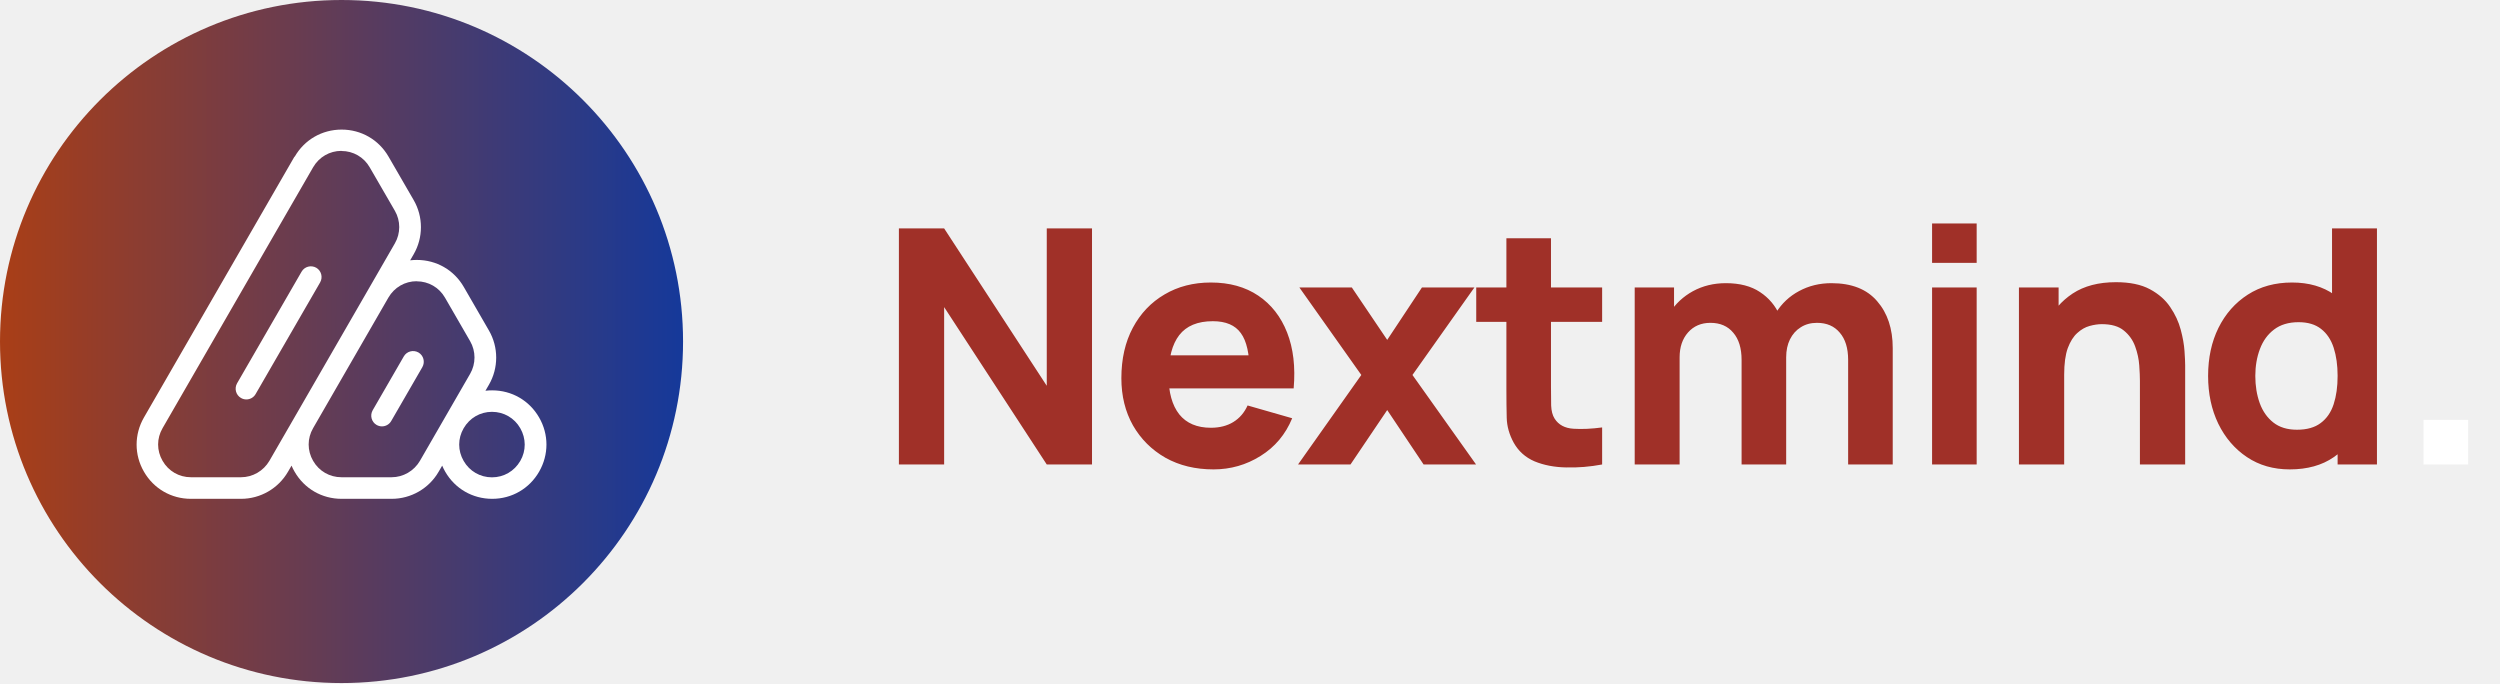
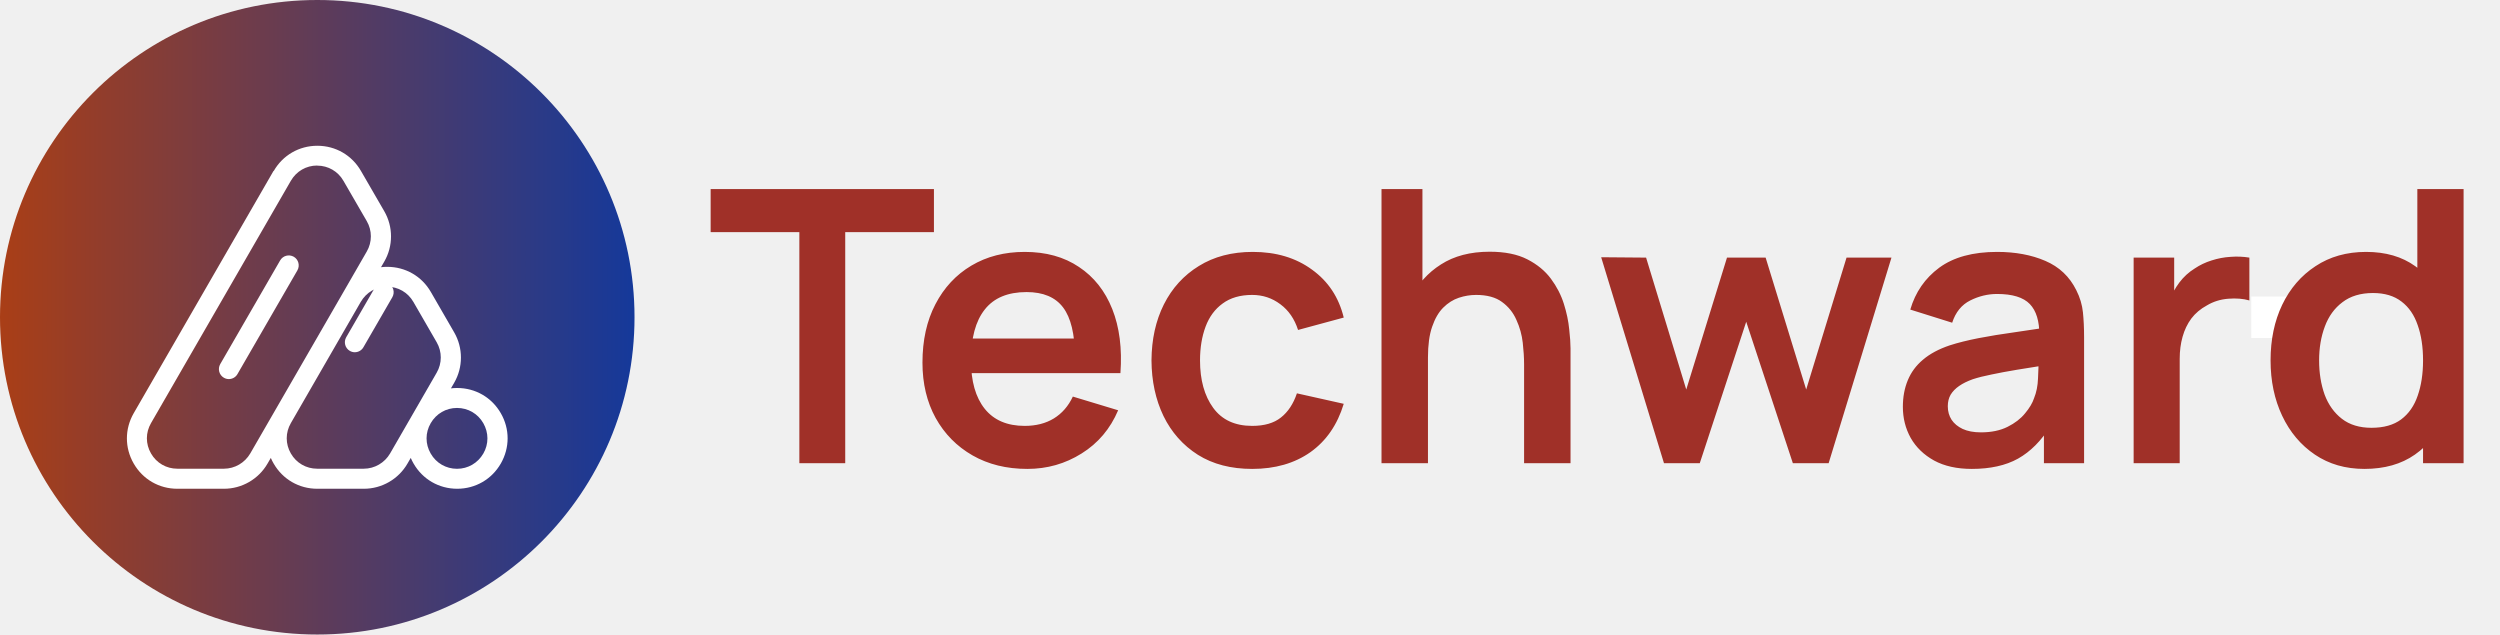
- <svg xmlns="http://www.w3.org/2000/svg" width="183" height="50" viewBox="0 0 183 50" fill="none">
-   <circle cx="25" cy="25" r="25" fill="url(#paint0_linear_117_698)" />
-   <path d="M21.555 11.466L10.536 30.561C9.821 31.804 9.821 33.291 10.536 34.527C11.251 35.77 12.537 36.514 13.973 36.514H17.646C19.061 36.514 20.376 35.756 21.084 34.527L21.341 34.084C21.405 34.234 21.477 34.384 21.563 34.527C22.277 35.77 23.564 36.514 25 36.514H28.673C30.088 36.514 31.403 35.756 32.111 34.527L32.368 34.084C32.432 34.234 32.504 34.384 32.589 34.527C33.304 35.77 34.59 36.514 36.027 36.514C37.463 36.514 38.749 35.77 39.464 34.527C40.179 33.283 40.179 31.797 39.464 30.561C38.749 29.317 37.463 28.574 36.027 28.574C35.862 28.574 35.698 28.581 35.534 28.603L35.791 28.16C36.498 26.938 36.498 25.416 35.791 24.194L33.954 21.013C33.24 19.77 31.953 19.027 30.517 19.027C30.352 19.027 30.188 19.034 30.024 19.055L30.281 18.612C30.989 17.39 30.989 15.868 30.281 14.646L28.445 11.473C27.73 10.23 26.444 9.486 25.007 9.486C23.571 9.486 22.284 10.23 21.57 11.473L21.555 11.466ZM36.012 30.146C36.877 30.146 37.656 30.596 38.085 31.347C38.514 32.097 38.521 32.99 38.085 33.741C37.649 34.491 36.877 34.941 36.012 34.941C35.148 34.941 34.369 34.491 33.94 33.741C33.504 32.99 33.504 32.097 33.94 31.347C34.376 30.596 35.148 30.146 36.012 30.146ZM30.503 20.592C31.367 20.592 32.146 21.042 32.575 21.792L34.412 24.972C34.84 25.709 34.84 26.63 34.412 27.366L30.738 33.734C30.31 34.47 29.516 34.934 28.666 34.934H24.993C24.128 34.934 23.349 34.484 22.92 33.734C22.485 32.983 22.485 32.09 22.92 31.34L28.43 21.785C28.866 21.035 29.638 20.585 30.503 20.585V20.592ZM24.993 11.052C25.858 11.052 26.637 11.502 27.065 12.252L28.902 15.425C29.331 16.161 29.331 17.083 28.902 17.819L27.065 21.006L21.555 30.554L19.719 33.734C19.29 34.47 18.497 34.934 17.646 34.934H13.973C13.109 34.934 12.33 34.484 11.901 33.734C11.465 32.983 11.465 32.09 11.901 31.34L22.92 12.245C23.356 11.495 24.128 11.044 24.993 11.044V11.052Z" fill="white" />
-   <path d="M17.639 29.131C17.761 29.203 17.896 29.239 18.032 29.239C18.304 29.239 18.568 29.096 18.711 28.846L23.435 20.67C23.649 20.292 23.52 19.813 23.149 19.598C22.77 19.384 22.291 19.513 22.077 19.884L17.353 28.06C17.139 28.438 17.267 28.917 17.639 29.131Z" fill="white" />
-   <path d="M27.565 31.104C27.687 31.175 27.823 31.211 27.959 31.211C28.23 31.211 28.494 31.068 28.637 30.818L30.917 26.873C31.131 26.494 31.003 26.016 30.631 25.801C30.252 25.587 29.774 25.716 29.559 26.087L27.28 30.032C27.065 30.411 27.194 30.89 27.565 31.104Z" fill="white" />
-   <path d="M65.799 34V16.72H69.111L76.623 28.24V16.72H79.935V34H76.623L69.111 22.48V34H65.799ZM88.828 34.36C87.5 34.36 86.328 34.076 85.312 33.508C84.304 32.932 83.512 32.144 82.936 31.144C82.368 30.136 82.084 28.984 82.084 27.688C82.084 26.272 82.364 25.04 82.924 23.992C83.484 22.944 84.256 22.132 85.24 21.556C86.224 20.972 87.356 20.68 88.636 20.68C89.996 20.68 91.152 21 92.104 21.64C93.056 22.28 93.76 23.18 94.216 24.34C94.672 25.5 94.832 26.864 94.696 28.432H91.468V27.232C91.468 25.912 91.256 24.964 90.832 24.388C90.416 23.804 89.732 23.512 88.78 23.512C87.668 23.512 86.848 23.852 86.32 24.532C85.8 25.204 85.54 26.2 85.54 27.52C85.54 28.728 85.8 29.664 86.32 30.328C86.848 30.984 87.62 31.312 88.636 31.312C89.276 31.312 89.824 31.172 90.28 30.892C90.736 30.612 91.084 30.208 91.324 29.68L94.588 30.616C94.1 31.8 93.328 32.72 92.272 33.376C91.224 34.032 90.076 34.36 88.828 34.36ZM84.532 28.432V26.008H93.124V28.432H84.532ZM95.016 34L99.648 27.448L95.112 21.04H98.952L101.544 24.88L104.088 21.04H107.928L103.392 27.448L108.048 34H104.208L101.544 30.016L98.856 34H95.016ZM117.276 34C116.38 34.168 115.5 34.24 114.636 34.216C113.78 34.2 113.012 34.052 112.332 33.772C111.66 33.484 111.148 33.024 110.796 32.392C110.476 31.8 110.308 31.2 110.292 30.592C110.276 29.976 110.268 29.28 110.268 28.504V17.44H113.532V28.312C113.532 28.816 113.536 29.272 113.544 29.68C113.56 30.08 113.644 30.4 113.796 30.64C114.084 31.096 114.544 31.344 115.176 31.384C115.808 31.424 116.508 31.392 117.276 31.288V34ZM108.06 23.56V21.04H117.276V23.56H108.06ZM135.284 34V26.344C135.284 25.488 135.08 24.824 134.672 24.352C134.272 23.872 133.716 23.632 133.004 23.632C132.548 23.632 132.152 23.74 131.816 23.956C131.48 24.164 131.216 24.46 131.024 24.844C130.84 25.22 130.748 25.656 130.748 26.152L129.38 25.24C129.38 24.352 129.588 23.568 130.004 22.888C130.428 22.208 130.992 21.68 131.696 21.304C132.408 20.92 133.196 20.728 134.06 20.728C135.54 20.728 136.656 21.168 137.408 22.048C138.168 22.92 138.548 24.064 138.548 25.48V34H135.284ZM119.66 34V21.04H122.54V25.336H122.948V34H119.66ZM127.484 34V26.344C127.484 25.488 127.28 24.824 126.872 24.352C126.472 23.872 125.916 23.632 125.204 23.632C124.524 23.632 123.976 23.868 123.56 24.34C123.152 24.804 122.948 25.408 122.948 26.152L121.58 25.192C121.58 24.344 121.792 23.584 122.216 22.912C122.64 22.24 123.208 21.708 123.92 21.316C124.64 20.924 125.444 20.728 126.332 20.728C127.348 20.728 128.18 20.944 128.828 21.376C129.484 21.808 129.968 22.384 130.28 23.104C130.592 23.824 130.748 24.616 130.748 25.48V34H127.484ZM141.428 19.24V16.36H144.692V19.24H141.428ZM141.428 34V21.04H144.692V34H141.428ZM156.642 34V27.88C156.642 27.584 156.626 27.208 156.594 26.752C156.562 26.288 156.462 25.824 156.294 25.36C156.126 24.896 155.85 24.508 155.466 24.196C155.09 23.884 154.554 23.728 153.858 23.728C153.578 23.728 153.278 23.772 152.958 23.86C152.638 23.948 152.338 24.12 152.058 24.376C151.778 24.624 151.546 24.992 151.362 25.48C151.186 25.968 151.098 26.616 151.098 27.424L149.226 26.536C149.226 25.512 149.434 24.552 149.85 23.656C150.266 22.76 150.89 22.036 151.722 21.484C152.562 20.932 153.618 20.656 154.89 20.656C155.906 20.656 156.734 20.828 157.374 21.172C158.014 21.516 158.51 21.952 158.862 22.48C159.222 23.008 159.478 23.56 159.63 24.136C159.782 24.704 159.874 25.224 159.906 25.696C159.938 26.168 159.954 26.512 159.954 26.728V34H156.642ZM147.786 34V21.04H150.69V25.336H151.098V34H147.786ZM167.609 34.36C166.417 34.36 165.373 34.06 164.477 33.46C163.581 32.86 162.881 32.044 162.377 31.012C161.881 29.98 161.633 28.816 161.633 27.52C161.633 26.2 161.885 25.028 162.389 24.004C162.901 22.972 163.617 22.16 164.537 21.568C165.457 20.976 166.537 20.68 167.777 20.68C169.009 20.68 170.045 20.98 170.885 21.58C171.725 22.18 172.361 22.996 172.793 24.028C173.225 25.06 173.441 26.224 173.441 27.52C173.441 28.816 173.221 29.98 172.781 31.012C172.349 32.044 171.701 32.86 170.837 33.46C169.973 34.06 168.897 34.36 167.609 34.36ZM168.137 31.456C168.865 31.456 169.445 31.292 169.877 30.964C170.317 30.636 170.633 30.176 170.825 29.584C171.017 28.992 171.113 28.304 171.113 27.52C171.113 26.736 171.017 26.048 170.825 25.456C170.633 24.864 170.325 24.404 169.901 24.076C169.485 23.748 168.937 23.584 168.257 23.584C167.529 23.584 166.929 23.764 166.457 24.124C165.993 24.476 165.649 24.952 165.425 25.552C165.201 26.144 165.089 26.8 165.089 27.52C165.089 28.248 165.197 28.912 165.413 29.512C165.629 30.104 165.961 30.576 166.409 30.928C166.857 31.28 167.433 31.456 168.137 31.456ZM171.113 34V25.12H170.705V16.72H173.993V34H171.113Z" fill="#A03028" />
-   <path d="M177.401 34V30.736H180.665V34H177.401Z" fill="white" />
+ <svg xmlns="http://www.w3.org/2000/svg" width="197" height="50" viewBox="0 0 197 50" fill="none">
+   <path d="M25 50C38.807 50 50 38.807 50 25C50 11.193 38.807 0 25 0C11.193 0 0 11.193 0 25C0 38.807 11.193 50 25 50Z" fill="url(#paint0_linear_40_21)" />
+   <path d="M21.555 13.466L10.536 32.561C9.821 33.804 9.821 35.291 10.536 36.527C11.251 37.77 12.537 38.514 13.973 38.514H17.646C19.061 38.514 20.376 37.756 21.084 36.527L21.341 36.084C21.405 36.234 21.477 36.384 21.563 36.527C22.277 37.77 23.564 38.514 25 38.514H28.673C30.088 38.514 31.403 37.756 32.111 36.527L32.368 36.084C32.432 36.234 32.504 36.384 32.589 36.527C33.304 37.77 34.59 38.514 36.027 38.514C37.463 38.514 38.749 37.77 39.464 36.527C40.179 35.283 40.179 33.797 39.464 32.561C38.749 31.317 37.463 30.574 36.027 30.574C35.862 30.574 35.698 30.581 35.534 30.603L35.791 30.16C36.498 28.938 36.498 27.415 35.791 26.193L33.954 23.013C33.24 21.77 31.953 21.027 30.517 21.027C30.352 21.027 30.188 21.034 30.024 21.055L30.281 20.612C30.989 19.39 30.989 17.868 30.281 16.646L28.445 13.473C27.73 12.23 26.444 11.486 25.007 11.486C23.571 11.486 22.284 12.23 21.57 13.473L21.555 13.466ZM36.012 32.146C36.877 32.146 37.656 32.596 38.085 33.347C38.514 34.097 38.521 34.99 38.085 35.741C37.649 36.491 36.877 36.941 36.012 36.941C35.148 36.941 34.369 36.491 33.94 35.741C33.504 34.99 33.504 34.097 33.94 33.347C34.376 32.596 35.148 32.146 36.012 32.146ZM30.503 22.592C31.367 22.592 32.146 23.042 32.575 23.792L34.412 26.972C34.84 27.708 34.84 28.63 34.412 29.366L30.738 35.734C30.31 36.47 29.516 36.934 28.666 36.934H24.993C24.128 36.934 23.349 36.484 22.92 35.734C22.485 34.983 22.485 34.09 22.92 33.34L28.43 23.785C28.866 23.035 29.638 22.584 30.503 22.584V22.592ZM24.993 13.051C25.858 13.051 26.637 13.502 27.065 14.252L28.902 17.425C29.331 18.161 29.331 19.083 28.902 19.819L27.065 23.006L21.555 32.553L19.719 35.734C19.29 36.47 18.497 36.934 17.646 36.934H13.973C13.109 36.934 12.33 36.484 11.901 35.734C11.465 34.983 11.465 34.09 11.901 33.34L22.92 14.245C23.356 13.494 24.128 13.044 24.993 13.044V13.051Z" fill="white" />
+   <path d="M17.64 29.765C17.761 29.836 17.897 29.872 18.033 29.872C18.304 29.872 18.569 29.729 18.712 29.479L23.435 21.304C23.65 20.925 23.521 20.446 23.149 20.232C22.771 20.017 22.292 20.146 22.078 20.517L17.354 28.693C17.139 29.072 17.268 29.55 17.64 29.765Z" fill="white" />
+   <path d="M27.565 27.649C27.687 27.721 27.823 27.757 27.959 27.757C28.23 27.757 28.494 27.614 28.637 27.364L30.917 23.419C31.131 23.04 31.003 22.561 30.631 22.347C30.252 22.133 29.774 22.261 29.559 22.633L27.28 26.578C27.065 26.956 27.194 27.435 27.565 27.649Z" fill="white" />
+   <path d="M177.4 26.632V23.368H180.664V26.632H177.4Z" fill="white" />
+   <path d="M62.989 36.5V18.29H55.999V14.9H73.594V18.29H66.604V36.5H62.989ZM80.955 36.95C79.315 36.95 77.875 36.595 76.635 35.885C75.395 35.175 74.425 34.19 73.725 32.93C73.035 31.67 72.69 30.22 72.69 28.58C72.69 26.81 73.03 25.275 73.71 23.975C74.39 22.665 75.335 21.65 76.545 20.93C77.755 20.21 79.155 19.85 80.745 19.85C82.425 19.85 83.85 20.245 85.02 21.035C86.2 21.815 87.075 22.92 87.645 24.35C88.215 25.78 88.43 27.465 88.29 29.405H84.705V28.085C84.695 26.325 84.385 25.04 83.775 24.23C83.165 23.42 82.205 23.015 80.895 23.015C79.415 23.015 78.315 23.475 77.595 24.395C76.875 25.305 76.515 26.64 76.515 28.4C76.515 30.04 76.875 31.31 77.595 32.21C78.315 33.11 79.365 33.56 80.745 33.56C81.635 33.56 82.4 33.365 83.04 32.975C83.69 32.575 84.19 32 84.54 31.25L88.11 32.33C87.49 33.79 86.53 34.925 85.23 35.735C83.94 36.545 82.515 36.95 80.955 36.95ZM75.375 29.405V26.675H86.52V29.405H75.375ZM98.672 36.95C97.002 36.95 95.577 36.58 94.397 35.84C93.217 35.09 92.312 34.07 91.682 32.78C91.062 31.49 90.747 30.03 90.737 28.4C90.747 26.74 91.072 25.27 91.712 23.99C92.362 22.7 93.282 21.69 94.472 20.96C95.662 20.22 97.077 19.85 98.717 19.85C100.557 19.85 102.112 20.315 103.382 21.245C104.662 22.165 105.497 23.425 105.887 25.025L102.287 26C102.007 25.13 101.542 24.455 100.892 23.975C100.242 23.485 99.502 23.24 98.672 23.24C97.732 23.24 96.957 23.465 96.347 23.915C95.737 24.355 95.287 24.965 94.997 25.745C94.707 26.525 94.562 27.41 94.562 28.4C94.562 29.94 94.907 31.185 95.597 32.135C96.287 33.085 97.312 33.56 98.672 33.56C99.632 33.56 100.387 33.34 100.937 32.9C101.497 32.46 101.917 31.825 102.197 30.995L105.887 31.82C105.387 33.47 104.512 34.74 103.262 35.63C102.012 36.51 100.482 36.95 98.672 36.95ZM120.098 36.5V28.7C120.098 28.19 120.063 27.625 119.993 27.005C119.923 26.385 119.758 25.79 119.498 25.22C119.248 24.64 118.868 24.165 118.358 23.795C117.858 23.425 117.178 23.24 116.318 23.24C115.858 23.24 115.403 23.315 114.953 23.465C114.503 23.615 114.093 23.875 113.723 24.245C113.363 24.605 113.073 25.105 112.853 25.745C112.633 26.375 112.523 27.185 112.523 28.175L110.378 27.26C110.378 25.88 110.643 24.63 111.173 23.51C111.713 22.39 112.503 21.5 113.543 20.84C114.583 20.17 115.863 19.835 117.383 19.835C118.583 19.835 119.573 20.035 120.353 20.435C121.133 20.835 121.753 21.345 122.213 21.965C122.673 22.585 123.013 23.245 123.233 23.945C123.453 24.645 123.593 25.31 123.653 25.94C123.723 26.56 123.758 27.065 123.758 27.455V36.5H120.098ZM108.863 36.5V14.9H112.088V26.27H112.523V36.5H108.863ZM131.122 36.5L126.172 20.27L129.712 20.3L132.877 30.695L136.087 20.3H139.132L142.327 30.695L145.507 20.3H149.047L144.097 36.5H141.277L137.602 25.355L133.942 36.5H131.122ZM155.376 36.95C154.206 36.95 153.216 36.73 152.406 36.29C151.596 35.84 150.981 35.245 150.561 34.505C150.151 33.765 149.946 32.95 149.946 32.06C149.946 31.28 150.076 30.58 150.336 29.96C150.596 29.33 150.996 28.79 151.536 28.34C152.076 27.88 152.776 27.505 153.636 27.215C154.286 27.005 155.046 26.815 155.916 26.645C156.796 26.475 157.746 26.32 158.766 26.18C159.796 26.03 160.871 25.87 161.991 25.7L160.701 26.435C160.711 25.315 160.461 24.49 159.951 23.96C159.441 23.43 158.581 23.165 157.371 23.165C156.641 23.165 155.936 23.335 155.256 23.675C154.576 24.015 154.101 24.6 153.831 25.43L150.531 24.395C150.931 23.025 151.691 21.925 152.811 21.095C153.941 20.265 155.461 19.85 157.371 19.85C158.811 19.85 160.076 20.085 161.166 20.555C162.266 21.025 163.081 21.795 163.611 22.865C163.901 23.435 164.076 24.02 164.136 24.62C164.196 25.21 164.226 25.855 164.226 26.555V36.5H161.061V32.99L161.586 33.56C160.856 34.73 160.001 35.59 159.021 36.14C158.051 36.68 156.836 36.95 155.376 36.95ZM156.096 34.07C156.916 34.07 157.616 33.925 158.196 33.635C158.776 33.345 159.236 32.99 159.576 32.57C159.926 32.15 160.161 31.755 160.281 31.385C160.471 30.925 160.576 30.4 160.596 29.81C160.626 29.21 160.641 28.725 160.641 28.355L161.751 28.685C160.661 28.855 159.726 29.005 158.946 29.135C158.166 29.265 157.496 29.39 156.936 29.51C156.376 29.62 155.881 29.745 155.451 29.885C155.031 30.035 154.676 30.21 154.386 30.41C154.096 30.61 153.871 30.84 153.711 31.1C153.561 31.36 153.486 31.665 153.486 32.015C153.486 32.415 153.586 32.77 153.786 33.08C153.986 33.38 154.276 33.62 154.656 33.8C155.046 33.98 155.526 34.07 156.096 34.07ZM168.131 36.5V20.3H171.326V24.245L170.936 23.735C171.136 23.195 171.401 22.705 171.731 22.265C172.071 21.815 172.476 21.445 172.946 21.155C173.346 20.885 173.786 20.675 174.266 20.525C174.756 20.365 175.256 20.27 175.766 20.24C176.276 20.2 176.771 20.22 177.251 20.3V23.675C176.771 23.535 176.216 23.49 175.586 23.54C174.966 23.59 174.406 23.765 173.906 24.065C173.406 24.335 172.996 24.68 172.676 25.1C172.366 25.52 172.136 26 171.986 26.54C171.836 27.07 171.761 27.645 171.761 28.265V36.5H168.131ZM186.316 36.95C184.826 36.95 183.526 36.575 182.416 35.825C181.306 35.075 180.446 34.055 179.836 32.765C179.226 31.475 178.921 30.02 178.921 28.4C178.921 26.76 179.226 25.3 179.836 24.02C180.456 22.73 181.331 21.715 182.461 20.975C183.591 20.225 184.921 19.85 186.451 19.85C187.991 19.85 189.281 20.225 190.321 20.975C191.371 21.715 192.166 22.73 192.706 24.02C193.246 25.31 193.516 26.77 193.516 28.4C193.516 30.01 193.246 31.465 192.706 32.765C192.166 34.055 191.361 35.075 190.291 35.825C189.221 36.575 187.896 36.95 186.316 36.95ZM186.871 33.71C187.841 33.71 188.621 33.49 189.211 33.05C189.811 32.6 190.246 31.975 190.516 31.175C190.796 30.375 190.936 29.45 190.936 28.4C190.936 27.34 190.796 26.415 190.516 25.625C190.246 24.825 189.821 24.205 189.241 23.765C188.661 23.315 187.911 23.09 186.991 23.09C186.021 23.09 185.221 23.33 184.591 23.81C183.961 24.28 183.496 24.92 183.196 25.73C182.896 26.53 182.746 27.42 182.746 28.4C182.746 29.39 182.891 30.29 183.181 31.1C183.481 31.9 183.936 32.535 184.546 33.005C185.156 33.475 185.931 33.71 186.871 33.71ZM190.936 36.5V25.13H190.486V14.9H194.131V36.5H190.936Z" fill="#A03028" />
  <defs>
-     <linearGradient id="paint0_linear_117_698" x1="0.127" y1="24.966" x2="50" y2="24.973" gradientUnits="userSpaceOnUse">
+     <linearGradient id="paint0_linear_40_21" x1="0.127" y1="24.966" x2="50" y2="24.973" gradientUnits="userSpaceOnUse">
      <stop stop-color="#A93E17" />
      <stop offset="1" stop-color="#15399A" />
    </linearGradient>
  </defs>
</svg>
